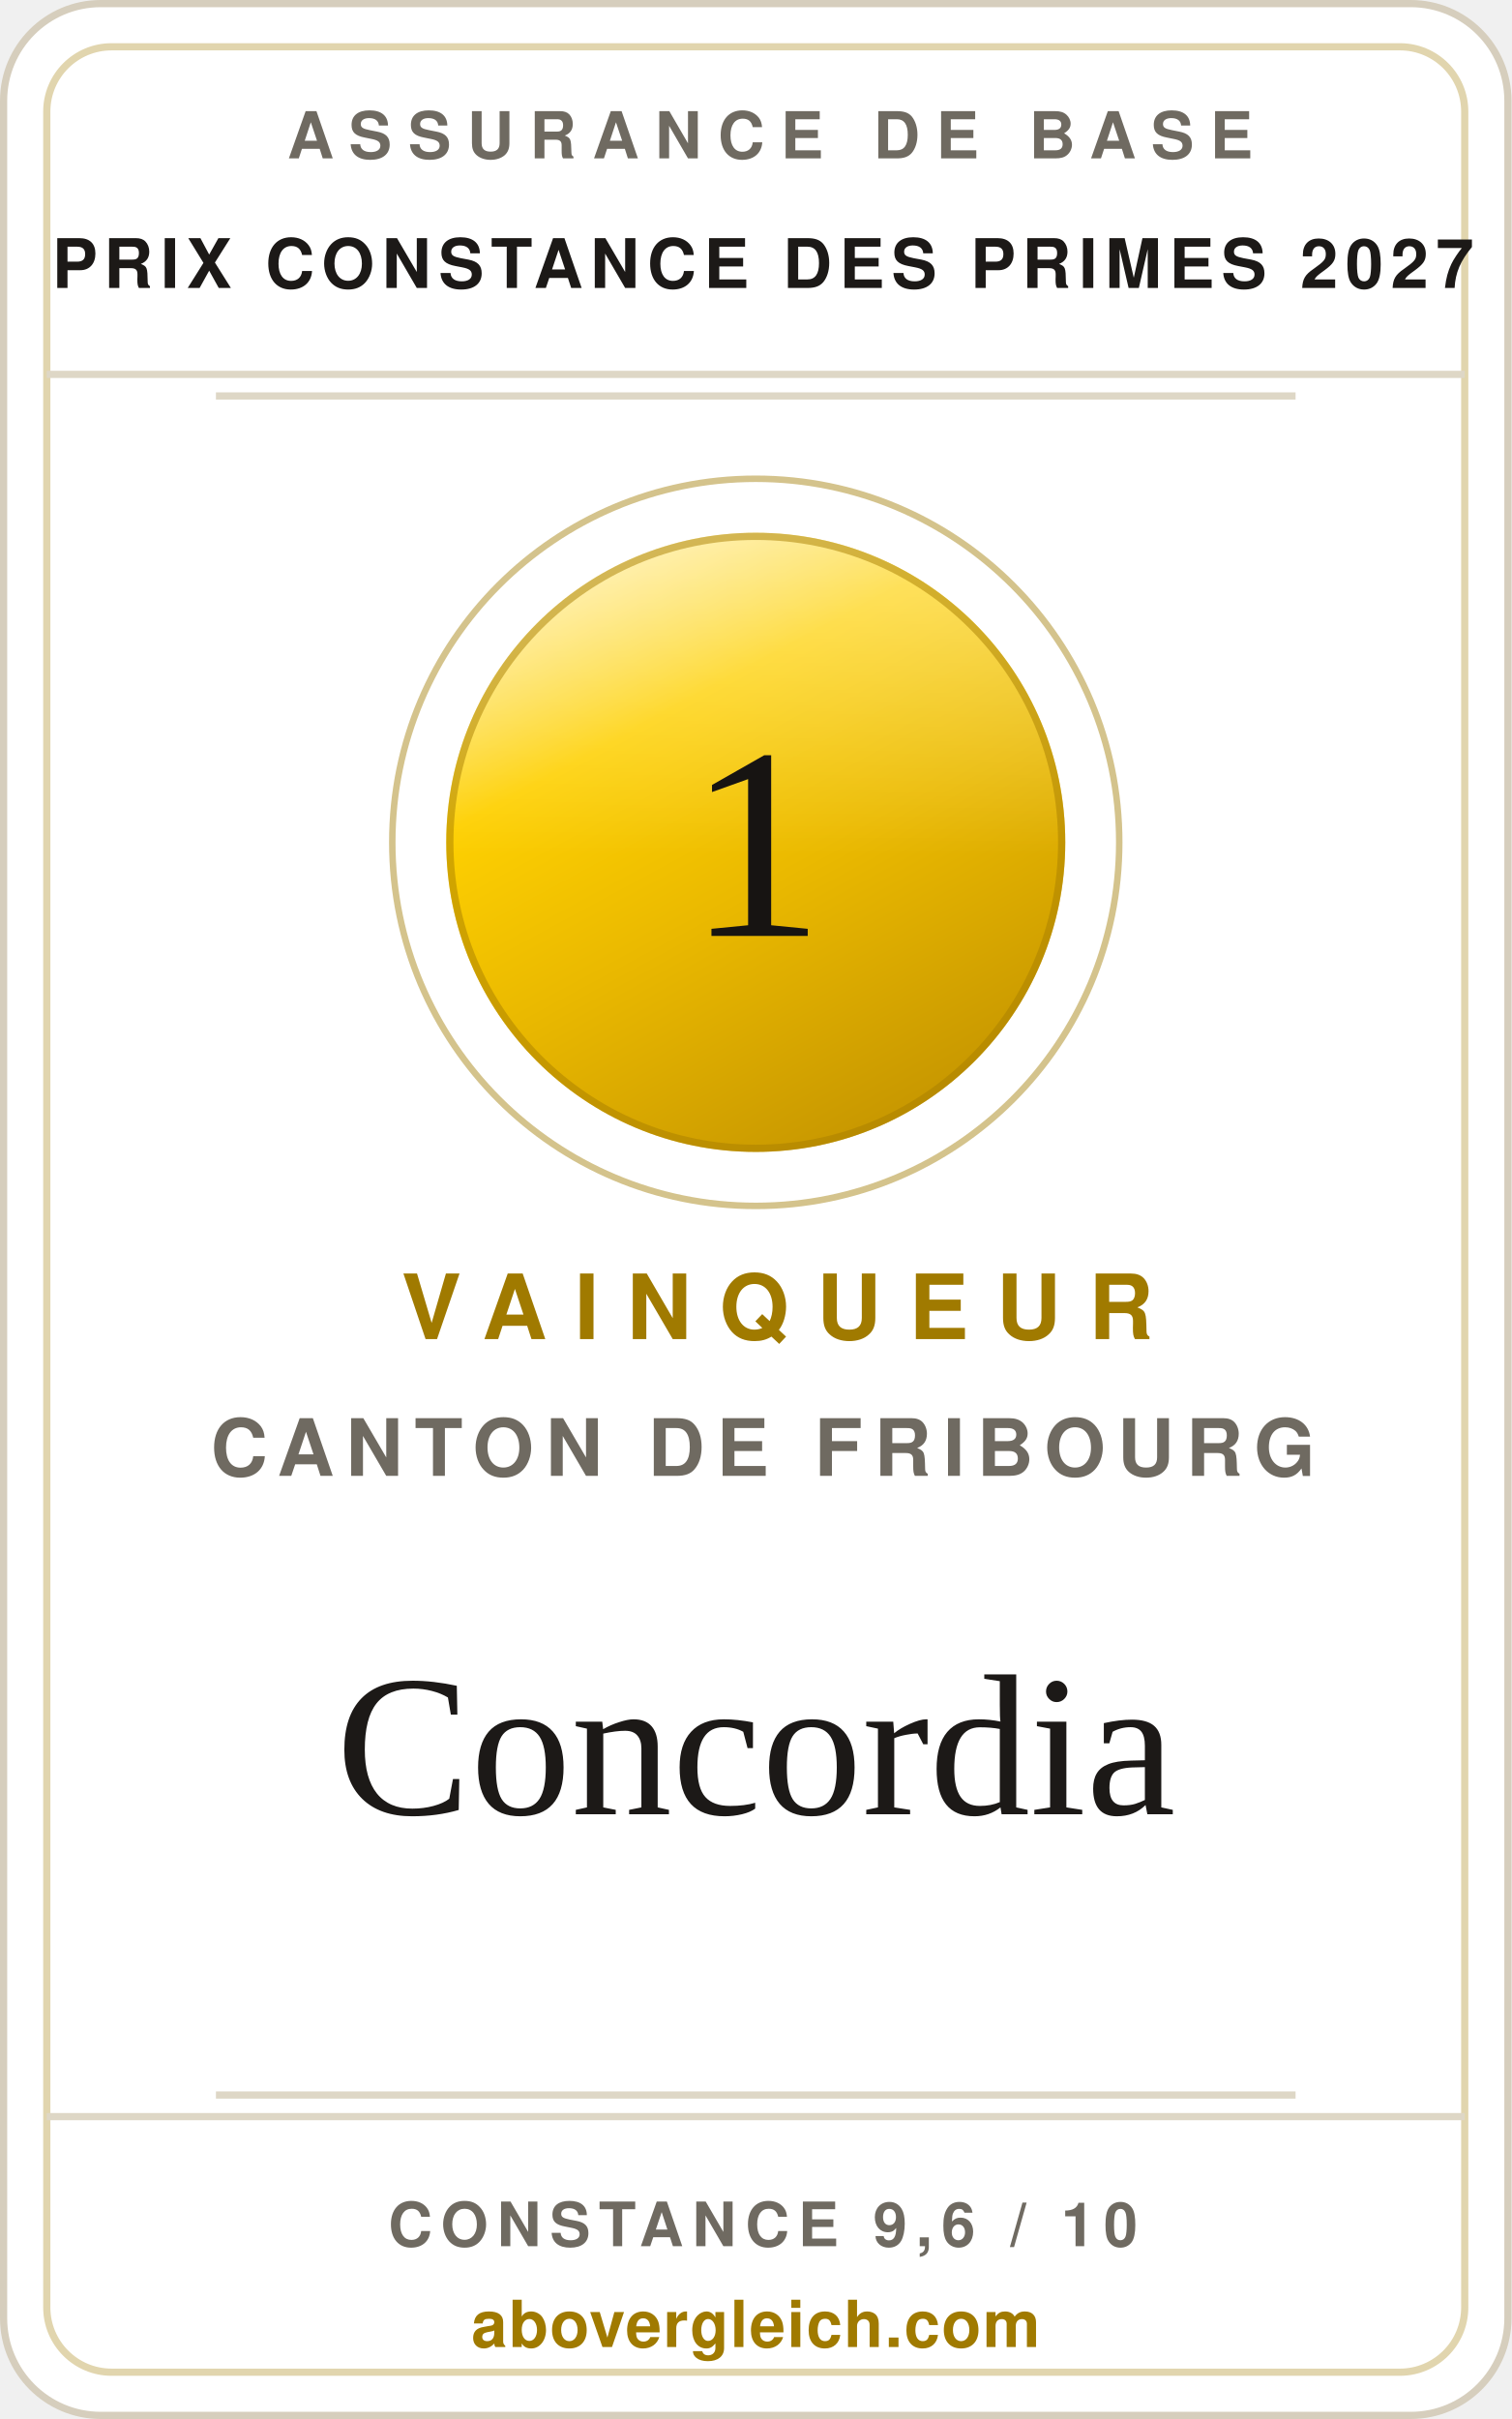
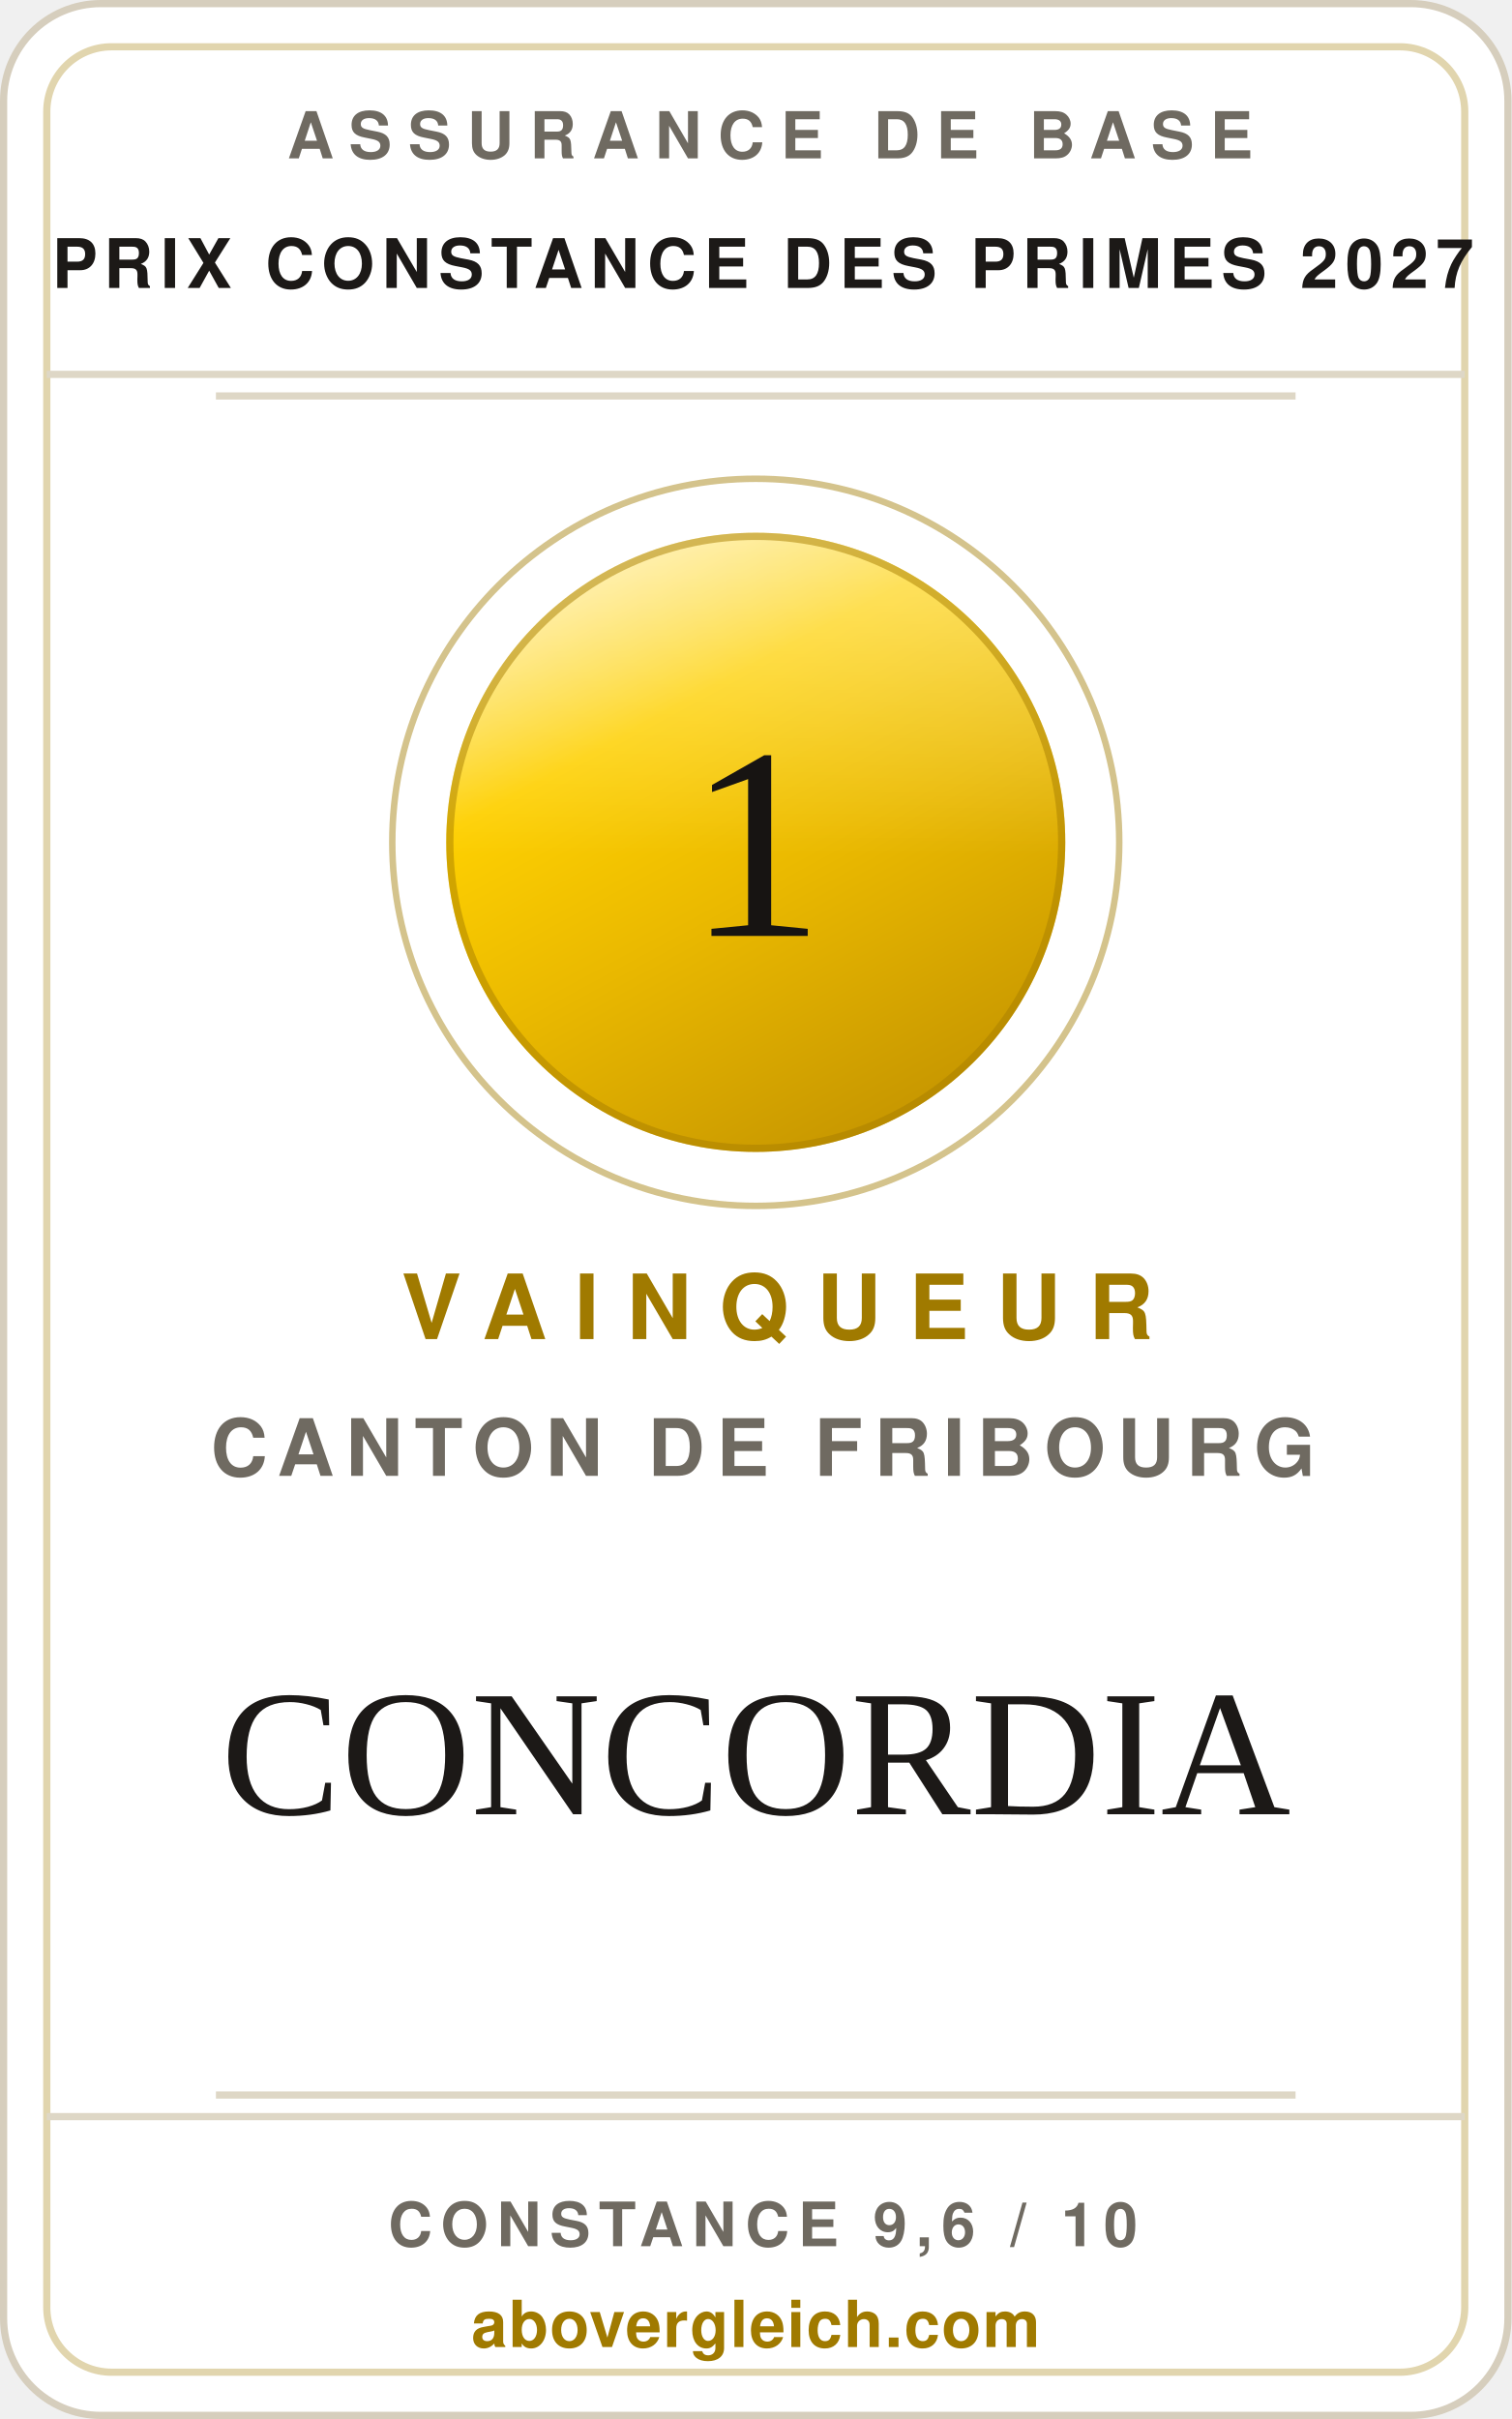
- <svg xmlns="http://www.w3.org/2000/svg" width="240" height="384" viewBox="0 0 210 336" role="img" aria-label="abovergleich Prix Constance des primes 2027 : Caisse-maladie la plus constante dans le canton de Fribourg 2027, Concordia">
+ <svg xmlns="http://www.w3.org/2000/svg" width="240" height="384" viewBox="0 0 210 336" role="img" aria-label="abovergleich Prix Constance des primes 2027 : Caisse-maladie la plus constante dans le canton de Fribourg 2027, CONCORDIA">
  <style>.s{font-family:'Helvetica Neue',Helvetica,Arial,sans-serif}.v{font-family:Georgia,'Times New Roman',serif}</style>
  <defs>
    <linearGradient id="metall" x1="0.18" y1="0" x2="0.72" y2="1">
      <stop offset="0%" stop-color="#ffeea6" />
      <stop offset="30%" stop-color="#fed001" />
      <stop offset="58%" stop-color="#eab900" />
      <stop offset="100%" stop-color="#c49400" />
    </linearGradient>
    <linearGradient id="glanz" x1="0" y1="0" x2="0" y2="1">
      <stop offset="0%" stop-color="#ffffff" stop-opacity="0.42" />
      <stop offset="52%" stop-color="#ffffff" stop-opacity="0" />
    </linearGradient>
  </defs>
  <rect x="0.5" y="0.5" width="209" height="335" rx="13.5" fill="#ffffff" stroke="#d6cebd" />
  <rect x="6.5" y="6.5" width="197" height="323" rx="9" fill="none" stroke="rgba(160,122,0,0.32)" />
  <text class="s" x="107" y="22" text-anchor="middle" font-size="9" font-weight="700" letter-spacing="2.2" fill="#6f6a61">ASSURANCE DE BASE</text>
  <text class="s" x="106" y="40" text-anchor="middle" font-size="9.5" font-weight="700" letter-spacing="1.0" fill="#1c1917" textLength="190" lengthAdjust="spacingAndGlyphs">PRIX CONSTANCE DES PRIMES 2027</text>
  <line x1="6.5" y1="52" x2="203.5" y2="52" stroke="#ded7c6" />
  <line x1="30" y1="55" x2="180" y2="55" stroke="#ded7c6" />
  <circle cx="105" cy="117" r="50.5" fill="none" stroke="rgba(160,122,0,0.45)" stroke-width="0.9" />
  <circle cx="105" cy="117" r="43" fill="url(#metall)" />
  <circle cx="105" cy="117" r="43" fill="url(#glanz)" />
  <circle cx="105" cy="117" r="42.5" fill="none" stroke="#a97f00" stroke-opacity="0.5" stroke-width="1" />
  <text class="v" x="105" y="130" text-anchor="middle" font-size="38" fill="#171412">1</text>
  <text class="s" x="108" y="186" text-anchor="middle" font-size="12.5" font-weight="700" letter-spacing="3.8" fill="#a07a00">VAINQUEUR</text>
  <text class="s" x="106" y="205" text-anchor="middle" font-size="11" font-weight="600" letter-spacing="1.6" fill="#6f6a61">CANTON DE FRIBOURG</text>
-   <text class="v" x="105" y="252" text-anchor="middle" font-size="28" fill="#1c1917">Concordia</text>
+   <text class="v" x="105" y="252" text-anchor="middle" font-size="25" fill="#1c1917">CONCORDIA</text>
  <line x1="30" y1="291" x2="180" y2="291" stroke="#ded7c6" />
  <line x1="6.5" y1="294" x2="203.5" y2="294" stroke="#ded7c6" />
  <text class="s" x="106" y="312" text-anchor="middle" font-size="8.5" font-weight="700" letter-spacing="1.2" fill="#6f6a61">CONSTANCE 9,6 / 10</text>
  <text class="s" x="105" y="326" text-anchor="middle" font-size="9" font-weight="700" letter-spacing="0.2" fill="#a07a00">abovergleich.com</text>
</svg>
